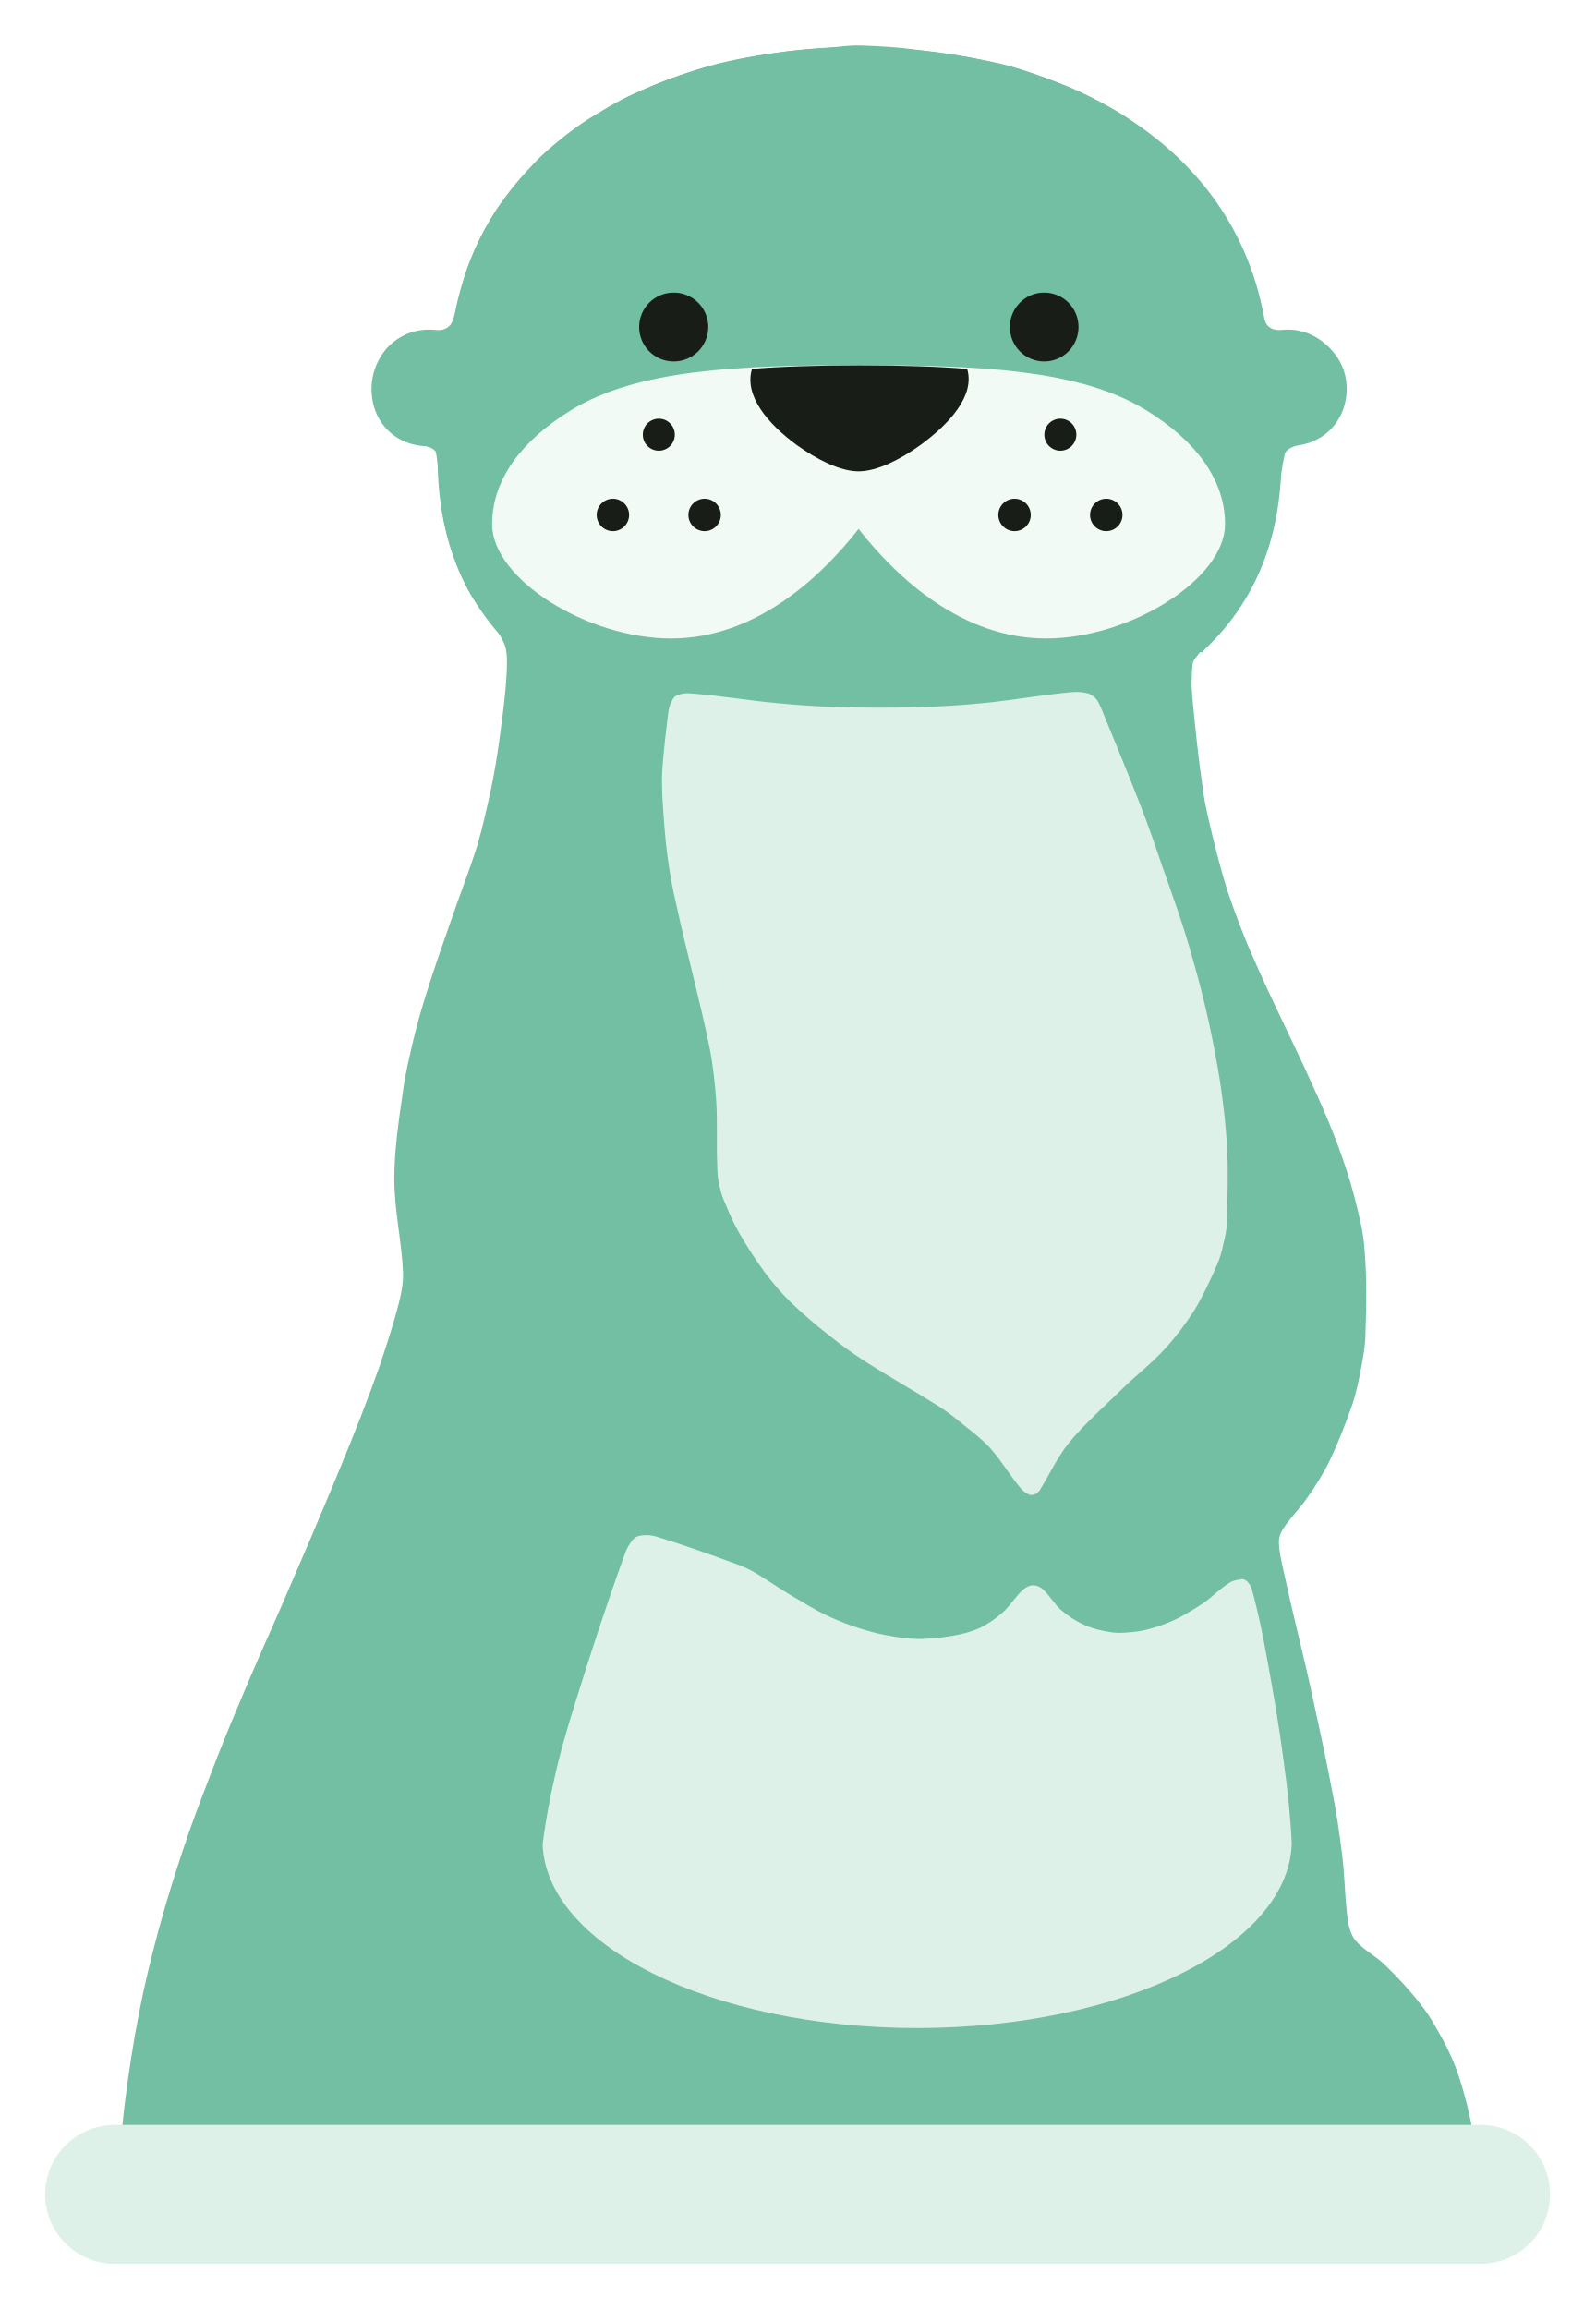
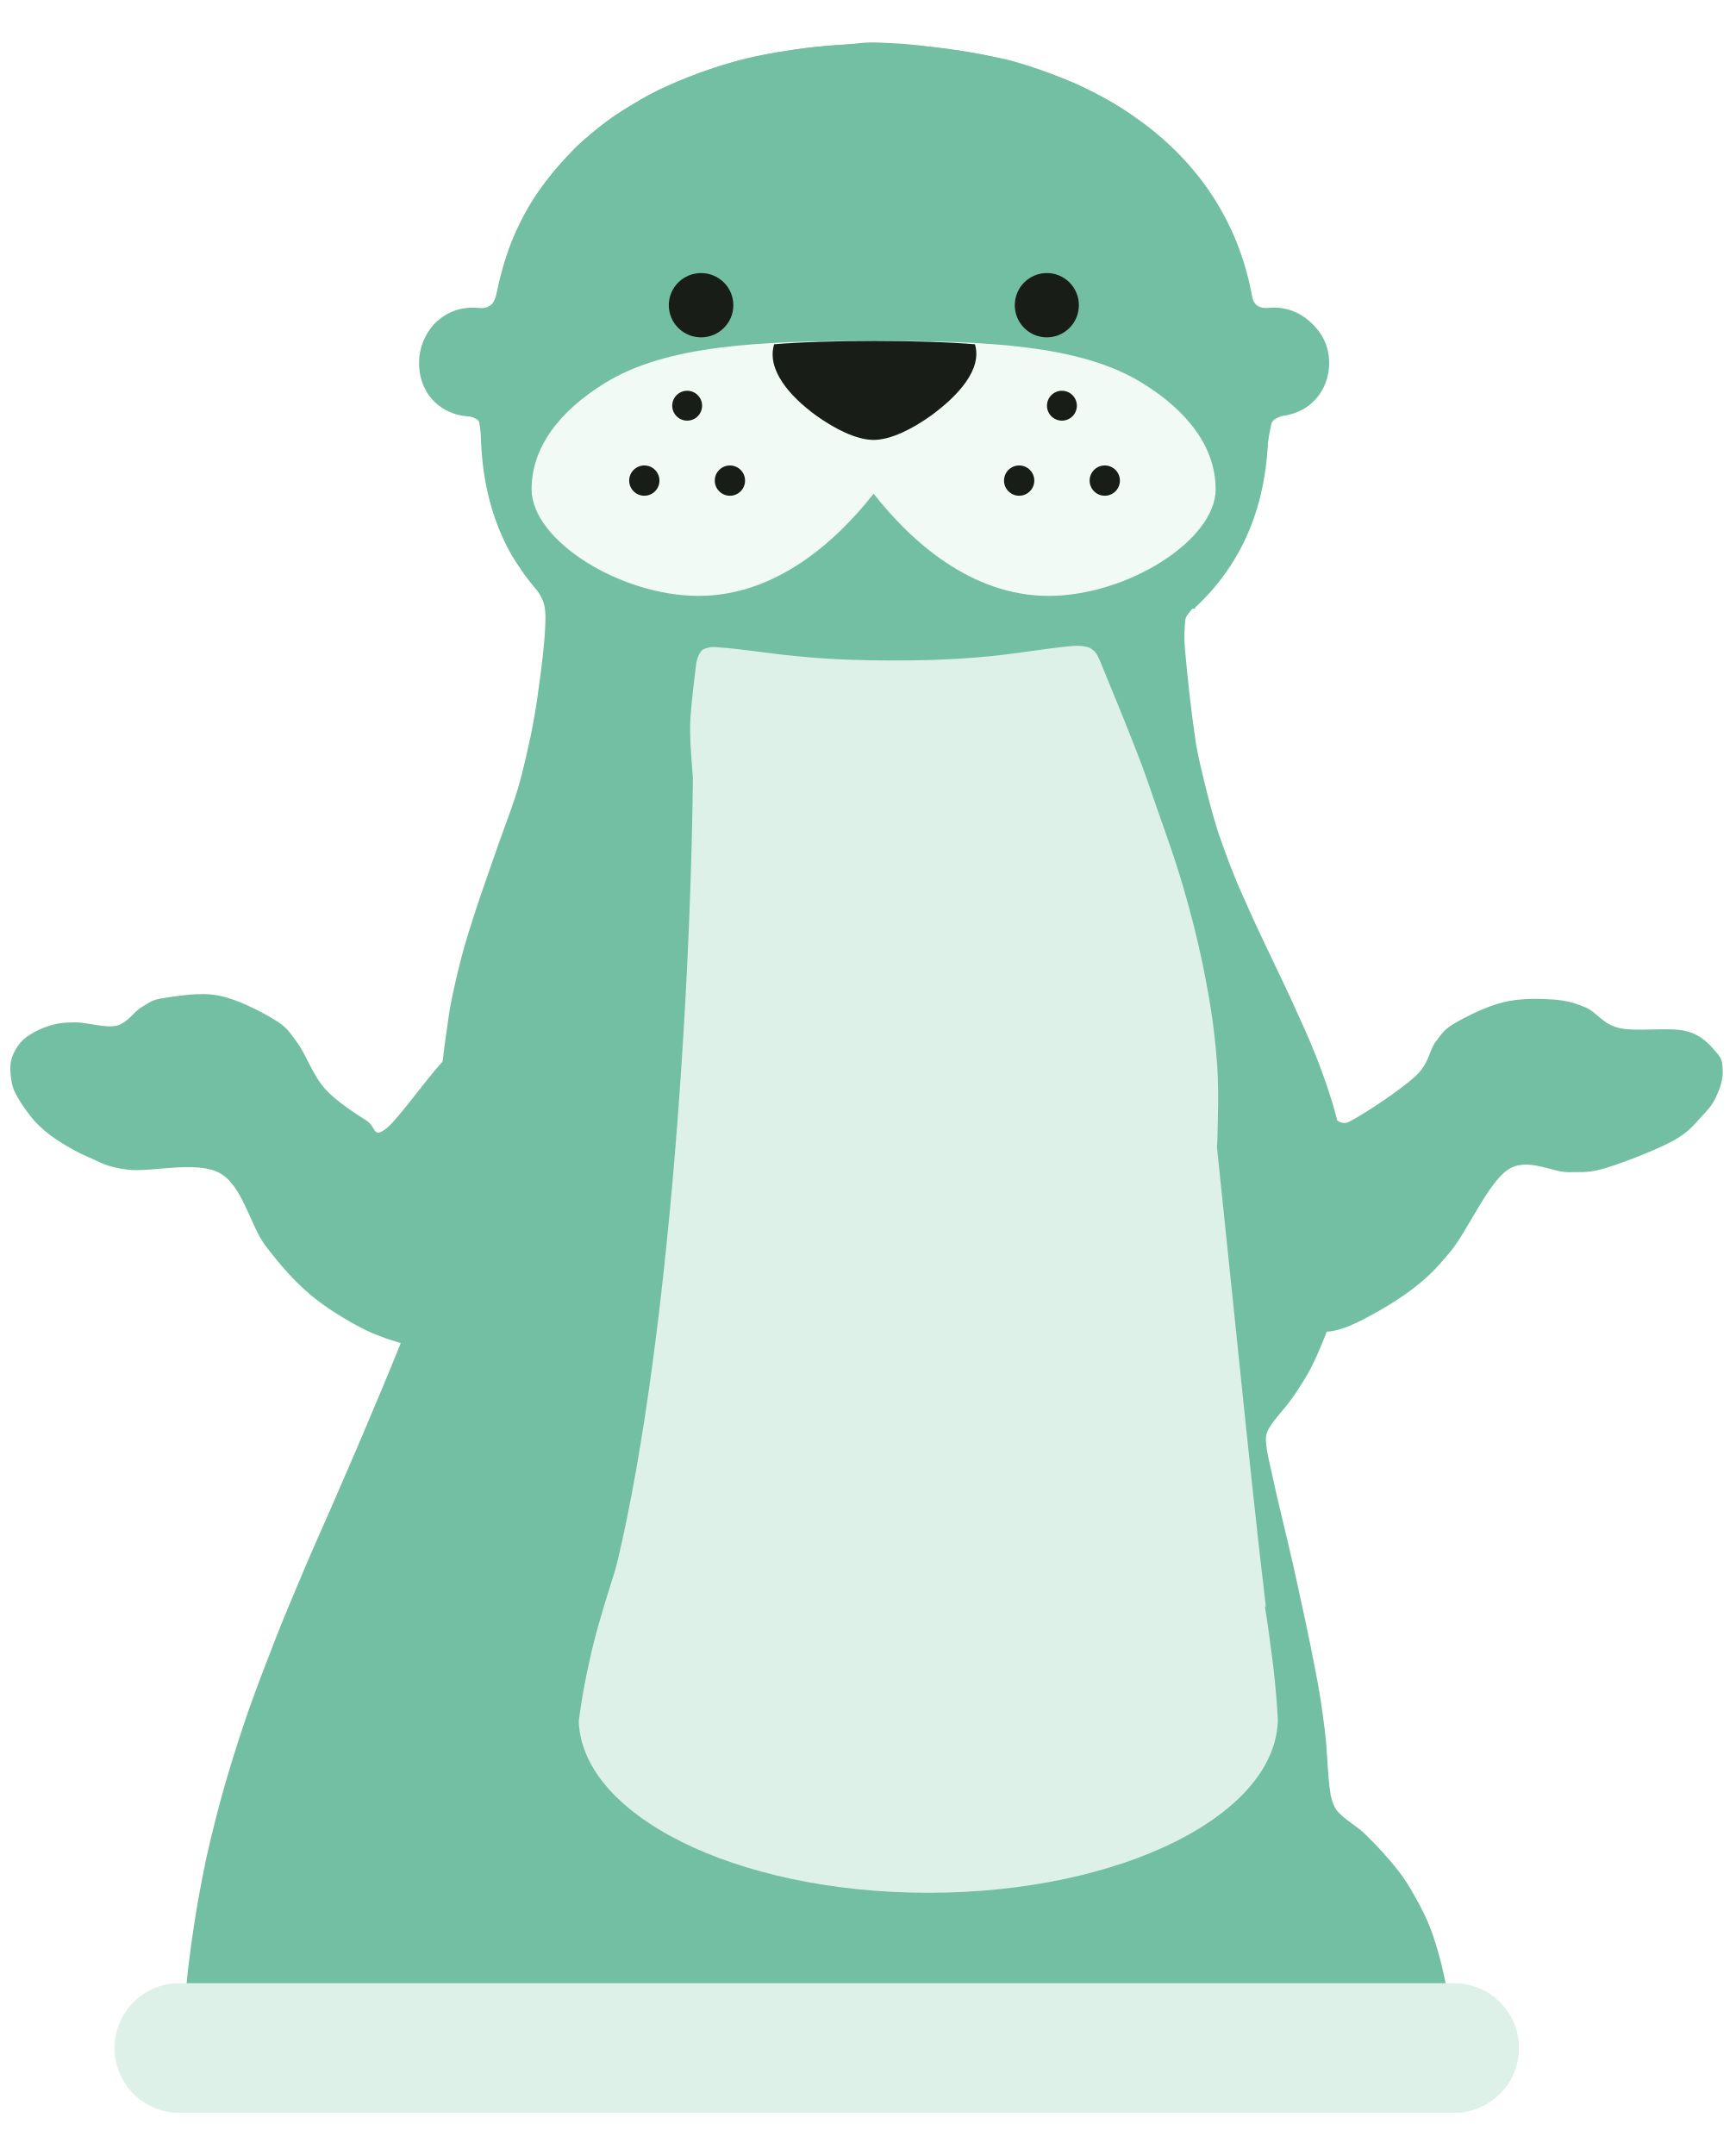
- <svg xmlns="http://www.w3.org/2000/svg" viewBox="294 12 494 715">
+ <svg xmlns="http://www.w3.org/2000/svg" viewBox="270 12 576 715">
  <clipPath id="half-above-water">
-     <rect x="294" y="12" width="494" height="679.5" />
+     <rect x="270" y="12" width="576" height="679.5" />
  </clipPath>
  <clipPath id="half-belly-round">
    <rect x="0" y="0" width="1024" height="582" />
    <ellipse cx="578" cy="582" rx="116" ry="58" />
  </clipPath>
  <g id="figure" clip-path="url(#half-above-water)">
    <path id="body" d="M553.5 26.5C555.9 26.2 558.4 26 560.9 26.1C566.5 26.3 572.1 26.6 577.6 27.4C586.5 28.5 595.4 29.8 604.2 31.8C610.6 33.4 616.8 35.7 622.9 38.1C626.9 39.6 630.7 41.5 634.5 43.5C637.7 45.2 640.9 47 643.9 49.1C648.3 52.3 652.7 55.6 656.7 59.3C659.9 62.1 662.9 65.2 665.6 68.4C667.8 70.9 669.9 73.5 671.6 76.4C674.6 81.5 677.3 86.8 679.8 92.2C681 94.5 681.8 97 682.5 99.5C683.6 103.1 684.3 106.9 685.4 110.6C685.7 111.5 686.1 112.4 686.7 113C687.3 113.6 688.2 114 689 114.1C691.7 114.6 694.5 114.3 697.2 114.8C698.6 115.2 700.1 115.8 701.3 116.7C703.4 118.2 705.4 119.9 707 122C708.4 123.7 709.4 125.8 710 128C710.6 130.4 710.6 133 710.4 135.5C710.3 136.8 709.9 138.1 709.4 139.4C708.9 140.5 708.4 141.6 707.6 142.6C706 144.4 704.4 146.2 702.4 147.4C699.7 149 696.5 149.3 693.7 150.7C692.8 151.1 692 151.8 691.8 152.8C690.2 159.9 689.9 167.3 688.5 174.5C687.8 178.2 686.6 181.8 685.3 185.3C684.1 188.4 682.8 191.4 681.3 194.3C679.7 197.2 677.9 200.1 675.8 202.8C672.1 207.4 667.5 211.2 664 216C663.1 217.1 663.2 218.7 663.1 220.1C662.9 222.7 663 225.3 663.2 227.8C664.1 237.4 665.1 247 666.5 256.5C667.1 261.3 668.3 265.9 669.4 270.6C670.8 276.4 672.3 282.2 674.1 287.9C676.6 295.2 679.3 302.5 682.5 309.5C688.3 322.9 695 335.8 700.9 349.1C703.6 354.9 706.1 360.8 708.3 366.7C710.2 371.9 712 377.2 713.4 382.6C714.7 387.8 716.1 393.1 716.5 398.5C717.3 407.6 717.1 416.7 716.8 425.8C716.7 429.1 716.1 432.3 715.5 435.5C714.8 439.3 714 443.1 712.8 446.8C710.7 452.8 708.4 458.8 705.6 464.6C703.7 468.5 701.3 472.2 698.8 475.8C696.4 479.3 693.3 482.2 691.1 485.8C690.4 486.9 690 488.3 690 489.6C690.1 492.3 690.7 495 691.3 497.7C693.7 509.1 696.6 520.4 699.2 531.8C701.7 543.3 704.3 554.9 706.5 566.5C707.8 573 708.8 579.7 709.6 586.4C710.5 593.4 710.4 600.5 711.5 607.5C711.9 609.5 712.6 611.6 713.9 613.1C716.6 616.1 720.4 617.9 723.2 620.8C727.1 624.6 730.8 628.6 734.1 632.9C736.8 636.3 738.9 640.2 741 644C742.9 647.6 744.6 651.3 745.8 655.2C747.7 660.9 749.1 666.8 750.2 672.8C751.1 677.9 751.7 683 751.8 688.2C751.9 693.7 751.3 699.2 750.6 704.6C750.2 708.6 749.5 712.6 748.5 716.5C747.4 721.3 746.2 726 744.6 730.6C742.8 735.9 740.6 741.2 738.3 746.3C736.7 749.9 734.9 753.4 732.8 756.8C728.7 763.5 723.9 769.8 719.7 776.5C719.3 777.2 718.7 778 719 778.8C719.2 779.6 720.3 780 721.1 780.2C729.9 782.7 739 784.5 747.9 787.1C753.9 788.9 759.7 791.2 765.5 793.5C771.4 795.8 777.3 798.2 783 801C787.8 803.4 792.6 806 797.2 808.8C800.8 811.1 804.4 813.6 807.6 816.4C810.7 819 813.5 821.9 816 825C816.8 826 817.1 827.3 817.4 828.5C817.7 829.6 817.8 830.7 817.6 831.8C817.5 833.1 817.2 834.5 816.6 835.6C816.2 836.5 815.6 837.3 814.8 837.8C813.3 838.7 811.6 839.5 809.9 839.9C806.1 840.7 802.2 840.7 798.5 841.5C797.2 841.7 795.9 842.1 794.7 842.7C793.7 843.3 792.8 844.1 792 845C790 847.3 788.7 850.3 786.4 852.4C784.5 854 782.1 855 779.7 855.7C777.2 856.5 774.5 856.8 771.9 856.9C763.4 857.3 754.9 856.9 746.4 857.4C744.5 857.5 742.6 858.2 740.8 858.8C735.8 860.7 731.1 863.3 726 865C724.4 865.6 722.6 865.8 720.9 865.8C718.7 865.9 716.5 866 714.4 865.6C710.2 864.7 706 863.7 702.1 861.9C695 858.6 688.8 853.7 681.9 850.1C675.8 847 669.6 844.2 663.3 841.7C658.1 839.7 652.7 838.2 647.3 836.7C640.5 834.7 633.5 833.3 626.7 831.3C624.2 830.6 621.8 829.7 619.4 828.6C617.8 827.9 616.3 827.1 615 826C613.7 825 612.3 823.9 611.6 822.4C609.7 818.7 609.5 814.2 607.4 810.6C606.8 809.5 605.2 809.4 603.9 809.3C601.9 809.2 599.8 809.6 597.8 809.8C586.7 811.3 575.6 812.6 564.5 814.5C563.4 814.7 562.3 815.4 561.6 816.2C561.1 816.8 560.9 817.7 561.3 818.3C561.9 819.5 562.9 820.4 564.1 821C569.5 823.9 575.4 826.2 581 829C584.3 830.7 587.4 832.5 590.5 834.5C594.6 837 598.6 839.6 602.5 842.5C604.9 844.1 607.2 845.8 609.2 847.8C611.2 849.8 613 852.1 614.5 854.5C615.4 856 616.2 857.7 616.4 859.5C616.6 861.2 616.5 863.2 615.8 864.8C615.1 866.3 613.8 867.5 612.4 868.4C610.5 869.4 608.4 870 606.3 870.3C602.1 871 597.7 870.8 593.4 871.4C591.2 871.7 589.1 872.2 587 873C585.4 873.7 583.9 874.5 582.6 875.6C579.9 877.9 577.8 880.9 574.9 882.9C572.8 884.4 570.4 885.2 567.9 885.9C565.7 886.6 563.3 886.8 560.9 886.9C550.5 887.4 540 886.9 529.5 887.5C527.4 887.7 525.3 888.4 523.2 889.2C519.8 890.6 516.6 892.7 513.1 894.1C511 894.9 508.9 895.4 506.7 895.7C503.2 896.1 499.6 896 496.1 895.9C493.7 895.8 491.3 895.7 489 895C479.7 892.6 470.5 889.6 461.4 886.6C449.2 882.6 437 878.4 425 874C421.9 872.9 418.9 871.5 416 870C413.9 868.8 411.9 867.5 410 866C408.4 864.6 406.9 863.1 405.7 861.3C404.5 859.7 403.7 857.9 403 856C402.5 854.3 402.2 852.6 402.2 850.9C402.1 847.9 402.6 844.9 402.6 841.9C402.6 840.8 402.5 839.7 402.1 838.8C401.6 837.7 400.9 836.7 400 836C398.8 834.9 397.3 834 395.8 833.2C394.4 832.5 393 831.9 391.5 831.6C389.8 831.3 388 831.1 386.4 831.4C380 832.8 373.8 834.5 367.7 836.7C360.9 839 354.4 841.8 348 845C341.9 848 335.9 851.5 330.2 855.2C324.1 859.3 318.2 863.8 312.5 868.5C308.6 871.6 305.2 875.2 301.7 878.7C297.5 882.8 293.2 886.9 289.4 891.4C284.3 897.3 279.4 903.5 274.9 909.9C268.5 918.9 262.7 928.4 256.6 937.6C250.4 947.1 244.5 956.8 238 966C234.6 970.8 230.7 975.4 226.7 979.7C224.4 982.1 221.8 984.2 219.2 986.2C217.3 987.7 215.3 989 213.1 990.1C211.4 991.1 209.5 992 207.6 992.6C205.7 993.2 203.7 993.6 201.8 993.8C199.6 994 197.4 994 195.1 993.8C193.7 993.8 192.2 993.6 190.8 993.2C189.4 992.7 188 992.1 186.7 991.3C185.1 990.3 183.6 989 182.3 987.7C180.9 986.4 179.6 985 178.7 983.3C177 980.5 175.6 977.5 174.7 974.3C173.4 969.6 172.6 964.7 172.2 959.8C171.7 952.9 171.8 946 172.1 939.1C172.4 933.4 173.3 927.7 174.1 922.1C175.2 913.6 175.7 905.1 177.9 896.9C180.4 887 184.3 877.5 188 868C191.1 860 194.6 852.1 198.3 844.3C200.8 839.2 203.6 834.3 206.5 829.5C210.3 823.1 214.4 816.8 218.6 810.6C221.6 806.3 224.6 802 227.9 797.9C233 791.4 238.2 784.9 243.8 778.8C249.7 772.3 256 766.3 262.3 760.3C265.5 757.2 268.9 754.2 272.4 751.4C279.7 745.3 287.2 739.5 294.7 733.7C302.4 727.8 310.4 722.1 318.1 716.1C321.3 713.6 324.3 711 327.2 708.2C327.9 707.5 328.4 706.7 328.8 705.8C329.2 704.8 329.6 703.8 329.7 702.7C330.2 697.4 330.3 692.1 330.7 686.7C331.3 679.3 331.6 671.9 332.5 664.5C333.7 654.6 335.2 644.8 337.1 635.1C338.7 626.7 340.8 618.3 343 610C345.3 601.5 347.9 593.1 350.7 584.7C353.2 577.1 356.1 569.5 359 562C361.8 554.6 364.8 547.2 367.9 539.9C372 530 376.3 520.3 380.6 510.6C384.9 500.6 389.3 490.6 393.5 480.5C397.7 470.6 401.8 460.7 405.7 450.7C407.7 445.6 409.6 440.5 411.4 435.4C413.6 428.8 415.8 422.3 417.5 415.5C418.3 412.5 418.9 409.3 418.8 406.1C418.4 396.4 416.1 386.8 416.1 377.1C416.1 367.9 417.5 358.8 418.8 349.8C419.5 344.5 420.8 339.2 422 334C423.1 329.5 424.3 325.1 425.7 320.7C428.1 312.9 430.8 305.2 433.5 297.5C436.2 289.5 439.3 281.8 441.8 273.8C443.5 268 444.8 262 446.1 256.1C447.2 250.7 448.1 245.3 448.8 239.8C449.7 233.2 450.6 226.6 450.9 219.9C451 216.9 451.2 213.7 450 211C447.5 205.6 442.9 201.3 439.8 196.2C437.7 192.5 435.9 188.6 434.5 184.5C432.9 180.1 431.8 175.6 431 171C430 164.8 430.1 158.3 429 152.1C428.8 151.4 427.9 150.9 427.2 150.6C424.2 149.4 420.9 149.3 418.1 147.9C416 146.8 414.3 145 412.7 143.3C411.7 142.2 411.1 140.8 410.6 139.4C410 138.2 409.7 136.9 409.5 135.6C409.2 134.1 409.2 132.6 409.3 131.2C409.4 129.5 409.7 127.8 410.3 126.3C411.1 124.2 412 122.2 413.4 120.4C414.6 118.9 416.2 117.8 417.8 116.8C419.3 115.9 421 115.2 422.8 114.8C425.5 114.3 428.3 114.6 431 114.1C431.8 113.9 432.6 113.5 433.2 112.9C433.8 112.3 434.2 111.3 434.5 110.4C436.3 104.5 437.3 98.3 439.6 92.6C441.7 87.3 444.3 82.2 447.4 77.4C450.9 72.1 455.2 67.2 459.5 62.5C462 59.7 465 57.3 467.9 54.9C470.5 52.8 473.2 50.8 476 49C480.6 46.2 485.2 43.3 490.1 41.1C497.4 37.8 505 34.9 512.7 32.7C519.5 30.7 526.5 29.5 533.5 28.5C540.1 27.4 546.8 27 553.5 26.5Z" fill="#72BFA4" />
    <path id="belly" d="M503.3 227.5C504.6 226.8 506.1 226.6 507.5 226.7C516.5 227.3 525.3 228.9 534.3 229.7C540.2 230.3 546.1 230.7 552.1 230.9C560.7 231.2 569.4 231.2 578 231C584.9 230.8 591.8 230.4 598.7 229.7C607.9 228.8 617 227.1 626.2 226.3C627.9 226.2 629.6 226.3 631.2 226.8C632.1 227.1 632.8 227.8 633.5 228.5C634.1 229.3 634.5 230.2 634.9 231.1C639 241.1 643.1 251 647 261C649.4 267.1 651.5 273.2 653.6 279.4C657.1 289.3 660.7 299.3 663.5 309.5C666.3 319.3 668.7 329.4 670.5 339.5C672.2 348.3 673.3 357.2 673.9 366.1C674.4 374.4 674.1 382.6 673.9 390.9C673.8 392.9 673.4 395 672.9 396.9C672.4 399.3 671.8 401.6 670.8 403.8C668.7 408.6 666.5 413.3 663.8 417.8C661.1 422 658.1 426 654.7 429.7C650.7 434.1 646 437.7 641.8 441.8C636.1 447.4 630 452.7 624.9 458.9C621.3 463.4 618.9 468.8 615.8 473.7C615.7 473.9 615.5 474 615.3 474.1C615.2 474.3 615 474.4 614.8 474.5C614.7 474.6 614.5 474.7 614.3 474.8C614.1 474.8 613.9 474.9 613.7 474.9C613.5 474.9 613.3 475 613.2 474.9C613 474.9 612.7 474.9 612.6 474.8C611.7 474.3 610.7 473.7 610.1 472.9C606.7 468.9 604.1 464.3 600.6 460.4C598.2 457.8 595.4 455.6 592.6 453.4C590.2 451.4 587.8 449.5 585.2 447.8C577.6 443 569.8 438.6 562.2 433.8C558.2 431.2 554.3 428.4 550.6 425.4C546.5 422.2 542.5 418.8 538.8 415.2C535.9 412.4 533.3 409.3 530.9 406.1C528 402.2 525.4 398.1 523 394C521.4 391.2 520 388.2 518.8 385.2C517.9 383.3 517.2 381.3 516.8 379.2C516.3 377.2 516.1 375.1 516.1 372.9C515.8 366.4 516.2 359.8 515.8 353.2C515.4 347.5 514.8 341.9 513.7 336.3C510.7 321.6 506.7 307.2 503.5 292.5C502.3 287.5 501.4 282.4 500.7 277.3C499.9 271.2 499.5 265 499.1 258.9C499 256 498.9 253 499.1 250.1C499.5 244.4 500.2 238.6 500.9 232.9C501 231.8 501.3 230.7 501.7 229.7C502.1 228.9 502.5 227.9 503.3 227.5ZM490.3 488.4C491 487.7 492.2 487.5 493.1 487.4C494.5 487.3 495.9 487.4 497.2 487.8C505 490.2 512.7 492.9 520.3 495.7C522.7 496.5 525.1 497.5 527.3 498.7C532.1 501.5 536.6 504.8 541.5 507.5C545.1 509.7 548.7 511.8 552.6 513.4C556.7 515.2 561 516.6 565.3 517.7C569.3 518.6 573.3 519.3 577.4 519.5C581.1 519.6 584.9 519.2 588.6 518.6C591.6 518.1 594.5 517.4 597.2 516.2C599.8 515 602.2 513.3 604.4 511.4C606.9 509.2 608.5 506.2 611 504.1C611.8 503.4 612.9 502.9 613.9 502.9C615 502.9 616.1 503.4 616.9 504.1C619 506 620.4 508.6 622.5 510.5C624.7 512.4 627.2 514 629.8 515.2C632.5 516.4 635.5 517.1 638.5 517.5C641 517.8 643.7 517.5 646.2 517.2C648.4 516.9 650.5 516.3 652.6 515.6C654.8 514.9 656.9 514 659 513C661.6 511.6 664.1 510.1 666.5 508.5C669.4 506.5 671.9 503.8 674.9 502C676 501.3 677.4 501.2 678.7 501C678.9 500.9 679.1 501.1 679.3 501.1C679.5 501.2 679.6 501.3 679.8 501.4C680 501.5 680.2 501.6 680.3 501.8C680.9 502.6 681.5 503.3 681.7 504.3C683.5 511 685 517.9 686.2 524.8C688.2 535.6 690.1 546.5 691.5 557.5C692.7 565.9 693.6 574.5 694 583C694.4 594.3 694.3 605.6 693.8 616.8C693.6 622.8 692.7 628.8 691.8 634.8C691 640.2 690.1 645.6 688.9 650.9C686.8 659.9 684.4 668.9 681.8 677.8C680.3 682.8 678.5 687.7 676.5 692.5C674 698.9 671.4 705.2 668.3 711.3C663.2 721.4 657.8 731.3 651.9 740.9C646.7 749.5 640.9 757.8 634.9 765.9C628.7 774 622 781.7 615.2 789.2C611.3 793.6 607.1 797.8 602.6 801.6C600.5 803.5 598.1 805.5 595.4 806.4C589.9 808.1 584.1 808.6 578.4 809.4C573.1 810.2 567.6 810.2 562.3 811.3C559.6 811.9 557.1 813.6 554.4 814.4C553.3 814.7 552.2 814.8 551 814.8C549.3 814.7 547.6 814.4 546 814C534.3 811.2 522.6 808.3 511.1 804.9C510.3 804.6 509.5 803.9 509.2 803.1C508.7 802 508.5 800.8 508.9 799.7C512 791.4 516.2 783.6 519.3 775.3C520.8 771.2 521.8 767 522.7 762.7C523.7 758.5 524.4 754.2 524.9 749.9C525.5 744 525.9 738 525.9 732.1C525.8 727.6 525.2 723 524.5 718.5C523.9 714.2 523.2 710 522.2 705.8C521 701.1 519.7 696.5 518.1 691.9C516.5 687.3 514.7 682.8 512.5 678.5C509.5 672.3 506.2 666.3 502.5 660.5C499.4 655.7 495.7 651.3 492.1 646.9C490 644.4 487.7 641.9 485.2 639.8C478.6 634 471.4 628.9 464.9 623.1C464 622.3 463.4 621.2 462.9 620.1C462.4 618.8 462.2 617.4 462 616C461.6 612.6 461.2 609.3 461.1 605.9C460.9 600.7 460.6 595.4 461.2 590.2C462.1 581.2 463.5 572.3 465.5 563.5C467.3 555 469.8 546.7 472.4 538.4C477.1 523.3 482 508.3 487.4 493.4C488 491.6 489 489.8 490.3 488.4Z" fill="#DDF1E8" clip-path="url(#half-belly-round)" />
    <g transform="translate(392.9 -7.8) scale(0.3261)">
      <clipPath id="f6-chin">
        <rect x="-200" y="-200" width="1500" height="880" />
      </clipPath>
      <g clip-path="url(#f6-chin)">
        <path d="m512 105.5c192 0 364 91.5 387.5 272 19.5-7.5 39-3.5 53.5 8s22.5 26.5 22.5 44.5c0 31-24 57.5-62 54 2 74-17.5 142-74.5 195 24.5 95 61 219 74 314h-801.5c13-95 49.5-219 75-314-56.5-53-76.5-121-74-195-36.5 4.5-63-20-63-54 0-19.5 10-38.5 26.5-48.5 14.5-9 32.5-10 49.5-4 23.5-180.5 195.5-272 386.5-272z" fill="#72BFA4" />
      </g>
      <path d="M512 407.5C627 407.5 722.5 411.5 785.5 450.5C832.5 479.5 860 516.5 860 558.5C860 610.5 770 667 690 667C611.5 667 550 611.5 512 563C474 611.5 412.5 667 334 667C254 667 164 610.5 164 558.5C164 516.5 191.5 479.5 238.5 450.5C301.5 411.5 397 407.5 512 407.5Z" fill="#F2FAF6" />
      <g>
        <ellipse cx="336.45" cy="371.25" rx="32.83" ry="32.71" fill="#191D18" />
        <ellipse cx="688.25" cy="371.25" rx="32.6" ry="32.71" fill="#191D18" />
      </g>
      <path d="m410.8 411c52.2-4.5 151.7-4.5 204.3 0 7.7 25.5-17.1 52.4-44.6 72.5-19 13.6-41 24.8-58.5 24.8s-39.5-11.2-58.5-24.8c-27.5-20.1-50.5-47-42.7-72.5z" fill="#191D18" />
      <g>
        <circle cx="322.3" cy="473.5" r="15.2" fill="#191D18" />
        <circle cx="278.7" cy="549.7" r="15.4" fill="#191D18" />
        <circle cx="365.8" cy="549.7" r="15.4" fill="#191D18" />
        <circle cx="703.6" cy="473.5" r="15.2" fill="#191D18" />
        <circle cx="660.1" cy="549.7" r="15.4" fill="#191D18" />
        <circle cx="747.2" cy="549.7" r="15.4" fill="#191D18" />
      </g>
    </g>
+     <path id="belly-fill" d="M500 255C500 340 491 475 471 545L690 545C684 495 677 420 666 320Z" fill="#DDF1E8" />
+     <g id="paws">
+       <path d="M273.9 363.1C273.2 365.3 273.4 367.9 273.7 370C274 372.2 274.4 373.5 275.7 375.8C277 378.2 279.4 381.6 281.5 384C283.7 386.3 285.6 388 288.6 390C291.6 392 295.3 394.2 299.3 395.9C303.3 397.6 305.2 399.2 312.5 400.1C319.8 401 335.3 397 342.9 401.2C350.5 405.4 353 418.5 358 425.2C363.1 431.9 367.5 436.9 373 441.6C378.5 446.2 385.4 450.3 391.1 453.2C396.8 456 404.1 458 407.1 458.7C410 459.5 406.9 462 408.7 457.6C410.6 453.3 415.9 440.4 418.4 432.6C420.9 424.9 423.4 421.6 424 411.1C424.5 400.7 422.7 377.9 421.9 369.8C421 361.7 422.7 359.7 418.7 362.5C414.8 365.3 402.7 382.8 398.2 386.4C393.6 389.9 395 386 391.6 383.8C388.2 381.6 381.6 377.5 377.8 373.2C373.9 368.9 371.5 361.8 368.6 357.9C365.8 354.1 365.1 352.7 360.7 350.1C356.4 347.5 348.5 343.4 342.4 342.3C336.4 341.1 328.8 342.5 324.5 343.1C320.3 343.7 319.7 344.6 317.1 346.1C314.4 347.6 312.4 351.4 308.7 352.3C305.1 353.2 298.9 351.2 295.1 351.2C291.3 351.2 288.8 351.5 285.9 352.5C283.1 353.4 280 355 278 356.7C276 358.5 274.6 360.9 273.9 363.1Z" fill="#72BFA4" />
+       <path d="M706.6 449C706.2 453.4 706.4 453.4 708.6 453.8C710.8 454.1 714.7 453.4 719.6 451.1C724.5 448.8 732.7 444.2 738.1 440.1C743.4 436.1 746.3 433.3 751.7 426.7C757 420 763.9 404.4 770.3 400.1C776.8 395.8 784.9 401 790.4 400.9C795.8 400.8 797.1 401.2 802.9 399.5C808.8 397.7 819.9 393.4 825.3 390.4C830.6 387.5 832.7 384.4 835.1 381.9C837.5 379.4 838.7 377.6 839.7 375.2C840.8 372.9 841.6 370.1 841.6 367.8C841.5 365.4 841.7 363.5 839.6 361.3C837.6 359 834.8 355.4 829.4 354.1C824 352.7 812.8 354.4 807.3 353.1C801.7 351.8 799.9 347.9 796.2 346.3C792.5 344.7 789.5 343.9 785 343.6C780.4 343.3 774.2 343.2 768.9 344.5C763.5 345.8 756.8 349.1 753 351.3C749.2 353.5 748.6 354.7 746.3 357.7C744.1 360.7 744.3 364.8 739.5 369.2C734.7 373.6 722.6 381.7 717.6 384.2C712.6 386.6 710.5 376.8 709.4 384C708.3 391.1 711.4 416.1 711 427C710.5 437.8 707 444.5 706.6 449Z" fill="#72BFA4" />
+     </g>
    <g id="held" />
  </g>
  <rect id="water" x="308" y="670" width="466" height="43" rx="21.5" fill="#DDF1E8" />
</svg>
